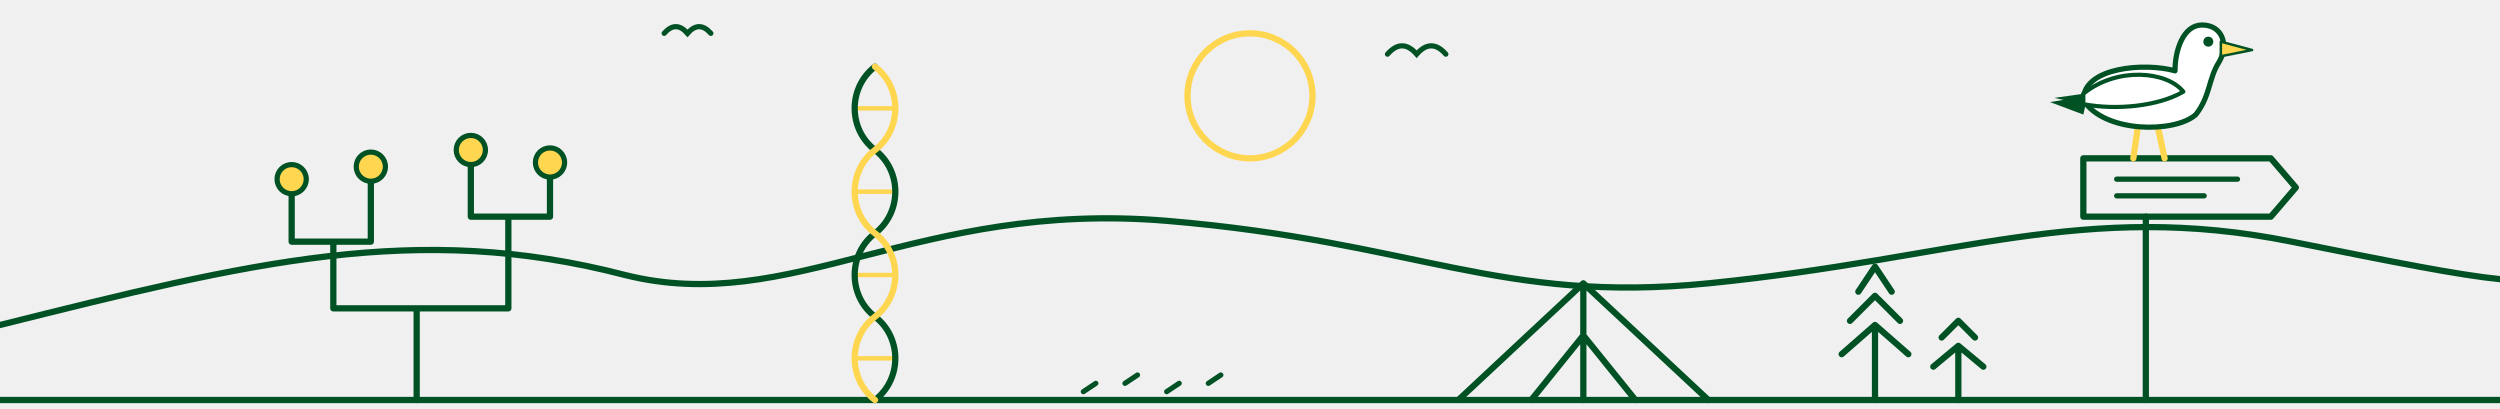
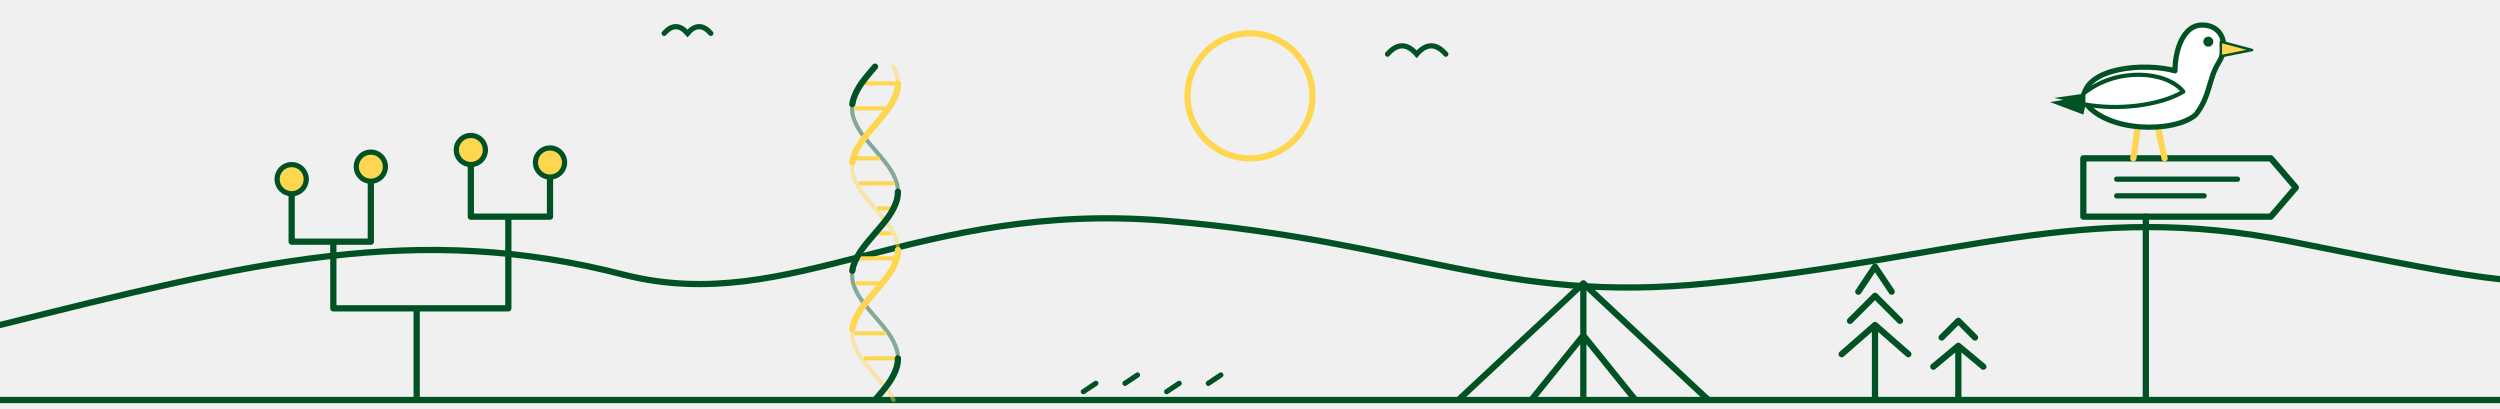
<svg xmlns="http://www.w3.org/2000/svg" viewBox="0 44 1200 196">
  <g fill="none" stroke="#005224" stroke-width="3" stroke-linecap="round" stroke-linejoin="round">
    <path d="M0,200 C120,170 200,150 300,176 C380,196 440,140 560,150 C680,160 720,190 820,180 C940,168 1000,140 1100,160 C1150,170 1180,176 1200,178" />
    <path d="M0,236 H1200" />
    <path d="M760,180 L700,236 M760,180 L820,236 M760,180 V236 M735,236 L760,205 L785,236" />
    <path d="M900,236 V200 M900,200 L884,214 M900,200 L916,214 M900,186 L888,198 M900,186 L912,198 M900,172 L892,184 M900,172 L908,184" />
    <path d="M940,236 V210 M940,210 L928,220 M940,210 L952,220 M940,198 L932,206 M940,198 L948,206" />
    <path d="M200,236 V192 M200,192 H160 V160 M200,192 H244 V148 M160,160 H140 V136 M160,160 H178 V130 M244,148 H226 V122 M244,148 H264 V128" />
    <path d="M1030,236 V148" />
    <path d="M1000,120 H1090 L1102,134 L1090,148 H1000 Z" />
    <path d="M1016,130 H1074 M1016,138 H1058" stroke-width="2.5" />
    <path d="M520,232 l6,-4 M540,228 l6,-4 M560,232 l6,-4 M580,228 l6,-4" stroke-width="2.5" />
  </g>
  <g fill="#FFD64F" stroke="#005224" stroke-width="2.5">
    <circle cx="140" cy="130" r="7" />
    <circle cx="178" cy="124" r="7" />
    <circle cx="226" cy="116" r="7" />
    <circle cx="264" cy="122" r="7" />
  </g>
-   <line x1="410.9" y1="216" x2="429.1" y2="216" stroke="#FFD64F" stroke-width="2.1" stroke-linecap="round" />
-   <line x1="410.9" y1="176" x2="429.1" y2="176" stroke="#FFD64F" stroke-width="2.1" stroke-linecap="round" />
-   <line x1="410.9" y1="136" x2="429.1" y2="136" stroke="#FFD64F" stroke-width="2.1" stroke-linecap="round" />
-   <line x1="410.9" y1="96" x2="429.1" y2="96" stroke="#FFD64F" stroke-width="2.1" stroke-linecap="round" />
-   <path d="M420,236 C433,226 433,206 420,196 C407,186 407,166 420,156 C433,146 433,126 420,116 C407,106 407,86 420,76" fill="none" stroke="#005224" stroke-width="3" stroke-linecap="round" />
-   <path d="M420,236 C407,226 407,206 420,196 C433,186 433,166 420,156 C407,146 407,126 420,116 C433,106 433,86 420,76" fill="none" stroke="#FFD64F" stroke-width="3" stroke-linecap="round" />
+   <g fill="none" stroke-linecap="round" stroke-linejoin="round">
+     <path d="M430.9,214 L430.5,212 L429.8,210 L428.9,208 L427.8,206 L426.5,204 L425.0,202 L423.4,200 L421.7,198 L420.0,196 L418.3,194 L416.6,192 L415.0,190 L413.5,188 L412.2,186 L411.1,184 L410.2,182 L409.5,180 L409.1,178 L409.0,176 M430.9,134 L430.5,132 L429.8,130 L428.9,128 L427.8,126 L426.5,124 L425.0,122 L423.4,120 L421.7,118 L420.0,116 L418.3,114 L416.6,112 L415.0,110 L413.5,108 L412.2,106 L411.1,104 L410.2,102 L409.5,100 L409.1,98 L409.0,96" stroke="#005224" stroke-width="2" opacity="0.45" />
+     <path d="M428.9,236 L427.8,234 L426.5,232 L425.0,230 L423.4,228 L421.7,226 L420.0,224 L418.3,222 L416.6,220 L415.0,218 L413.5,216 L412.2,214 L411.1,212 L410.2,210 L409.5,208 L409.1,206 L409.0,204 M430.9,162 L430.5,160 L429.8,158 L428.9,156 L427.8,154 L426.5,152 L425.0,150 L423.4,148 L421.7,146 L420.0,144 L418.3,142 L416.6,140 L415.0,138 L413.5,136 L412.2,134 L411.1,132 L410.2,130 L409.5,128 L409.1,126 L409.0,124 M430.9,82 L430.5,80 L429.8,78 L428.9,76" stroke="#FFD64F" stroke-width="2" opacity="0.45" />
+     <path d="M415.5,216 H429.0 M411.0,204 H424.5 M411.5,180 H421.4 M413.1,168 H428.5 M422.0,156 H426.9 M422.0,144 H426.9 M413.1,132 H428.5 M411.5,120 H421.4 M411.0,96 H424.5 M415.5,84 H429.0" stroke="#FFD64F" stroke-width="2" />
+     <path d="M420.0,236 L421.7,234 L423.4,232 L425.0,230 L426.5,228 L427.8,226 L428.9,224 L429.8,222 L430.5,220 L430.9,218 L431.0,216 M409.1,174 L409.5,172 L410.2,170 L411.1,168 L412.2,166 L413.5,164 L415.0,162 L416.6,160 L418.3,158 L420.0,156 L421.7,154 L423.4,152 L425.0,150 L426.5,148 L427.8,146 L428.9,144 L429.8,142 L430.5,140 L430.9,138 L431.0,136 M409.1,94 L409.5,92 L410.2,90 L411.1,88 L412.2,86 L413.5,84 L415.0,82 L416.6,80 L418.3,78 L420.0,76" stroke="#005224" stroke-width="3" />
+     <path d="M409.1,202 L409.5,200 L410.2,198 L411.1,196 L412.2,194 L413.5,192 L415.0,190 L416.6,188 L418.3,186 L420.0,184 L421.7,182 L423.4,180 L425.0,178 L426.5,176 L427.8,174 L428.9,172 L429.8,170 L430.5,168 L430.9,166 L431.0,164 M409.1,122 L409.5,120 L410.2,118 L411.1,116 L412.2,114 L413.5,112 L415.0,110 L416.6,108 L418.3,106 L420.0,104 L421.7,102 L423.4,100 L425.0,98 L426.5,96 L427.8,94 L428.9,92 L429.8,90 L430.5,88 L430.9,86 L431.0,84" stroke="#FFD64F" stroke-width="3" />
+   </g>
  <circle cx="600" cy="90" r="30" fill="none" stroke="#FFD64F" stroke-width="3" />
  <g transform="translate(1030,120)">
    <path d="M-4,-14 L-6,0 M6,-14 L9,0" fill="none" stroke="#FFD64F" stroke-width="3" stroke-linecap="round" />
    <path d="M-28,-30 L-46,-27 L-30,-21 Z" fill="#005224" />
    <path d="M-30,-28 C-30,-44 0,-46 14,-42 C14,-52 18,-64 27,-64 C37,-64 40,-54 35,-46 C30,-38 31,-30 24,-21 C14,-12 -20,-12 -30,-28 Z" fill="#FFFFFF" stroke="#005224" stroke-width="2.5" stroke-linejoin="round" />
    <path d="M-30,-31 C-14,-44 10,-42 18,-32 C6,-25 -14,-23 -30,-26 Z" fill="#FFFFFF" stroke="#005224" stroke-width="2" stroke-linejoin="round" />
    <path d="M-30,-26 L-44,-29 L-30,-31 Z" fill="#005224" />
    <path d="M36,-56 L51,-52 L36,-49 Z" fill="#FFD64F" stroke="#005224" stroke-width="1.2" stroke-linejoin="round" />
    <circle cx="30" cy="-56" r="2.4" fill="#005224" />
  </g>
  <path d="M666.0,70 Q673.0,62.0 680,70 Q687.0,62.0 694.0,70" fill="none" stroke="#005224" stroke-width="2.5" stroke-linecap="round" />
  <path d="M318.8,60 Q324.4,53.6 330,60 Q335.6,53.6 341.2,60" fill="none" stroke="#005224" stroke-width="2.5" stroke-linecap="round" />
</svg>
